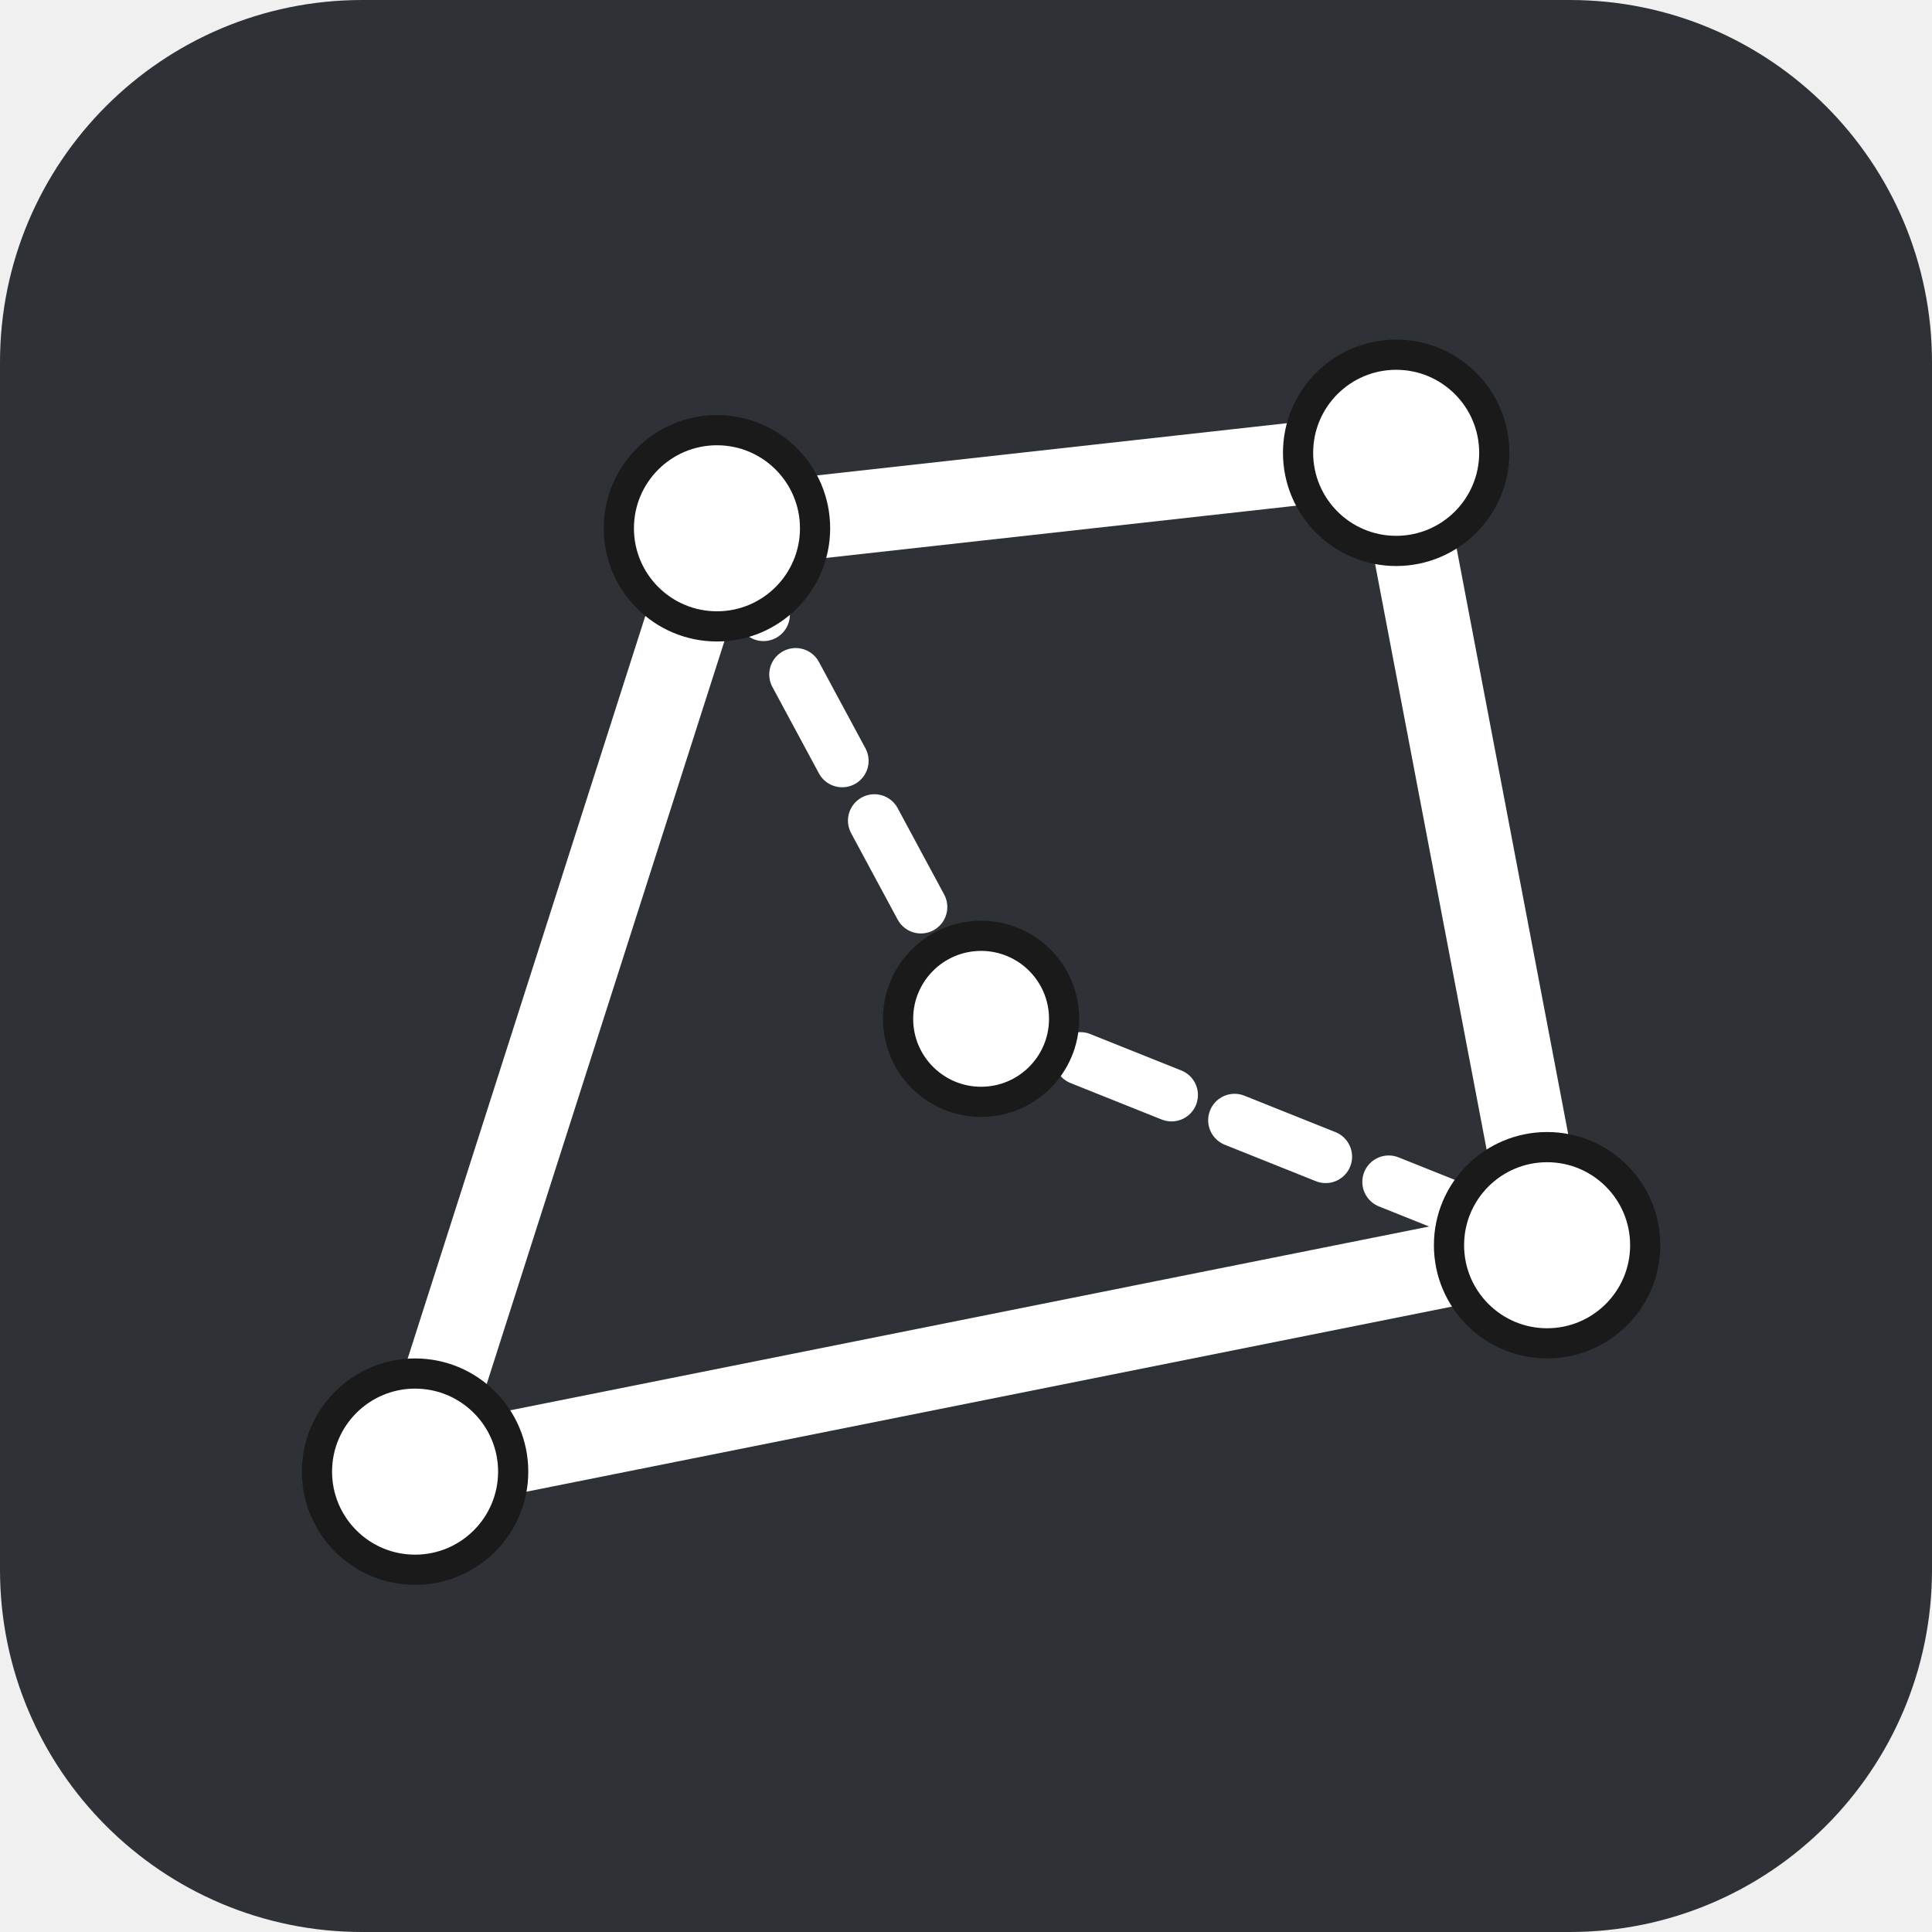
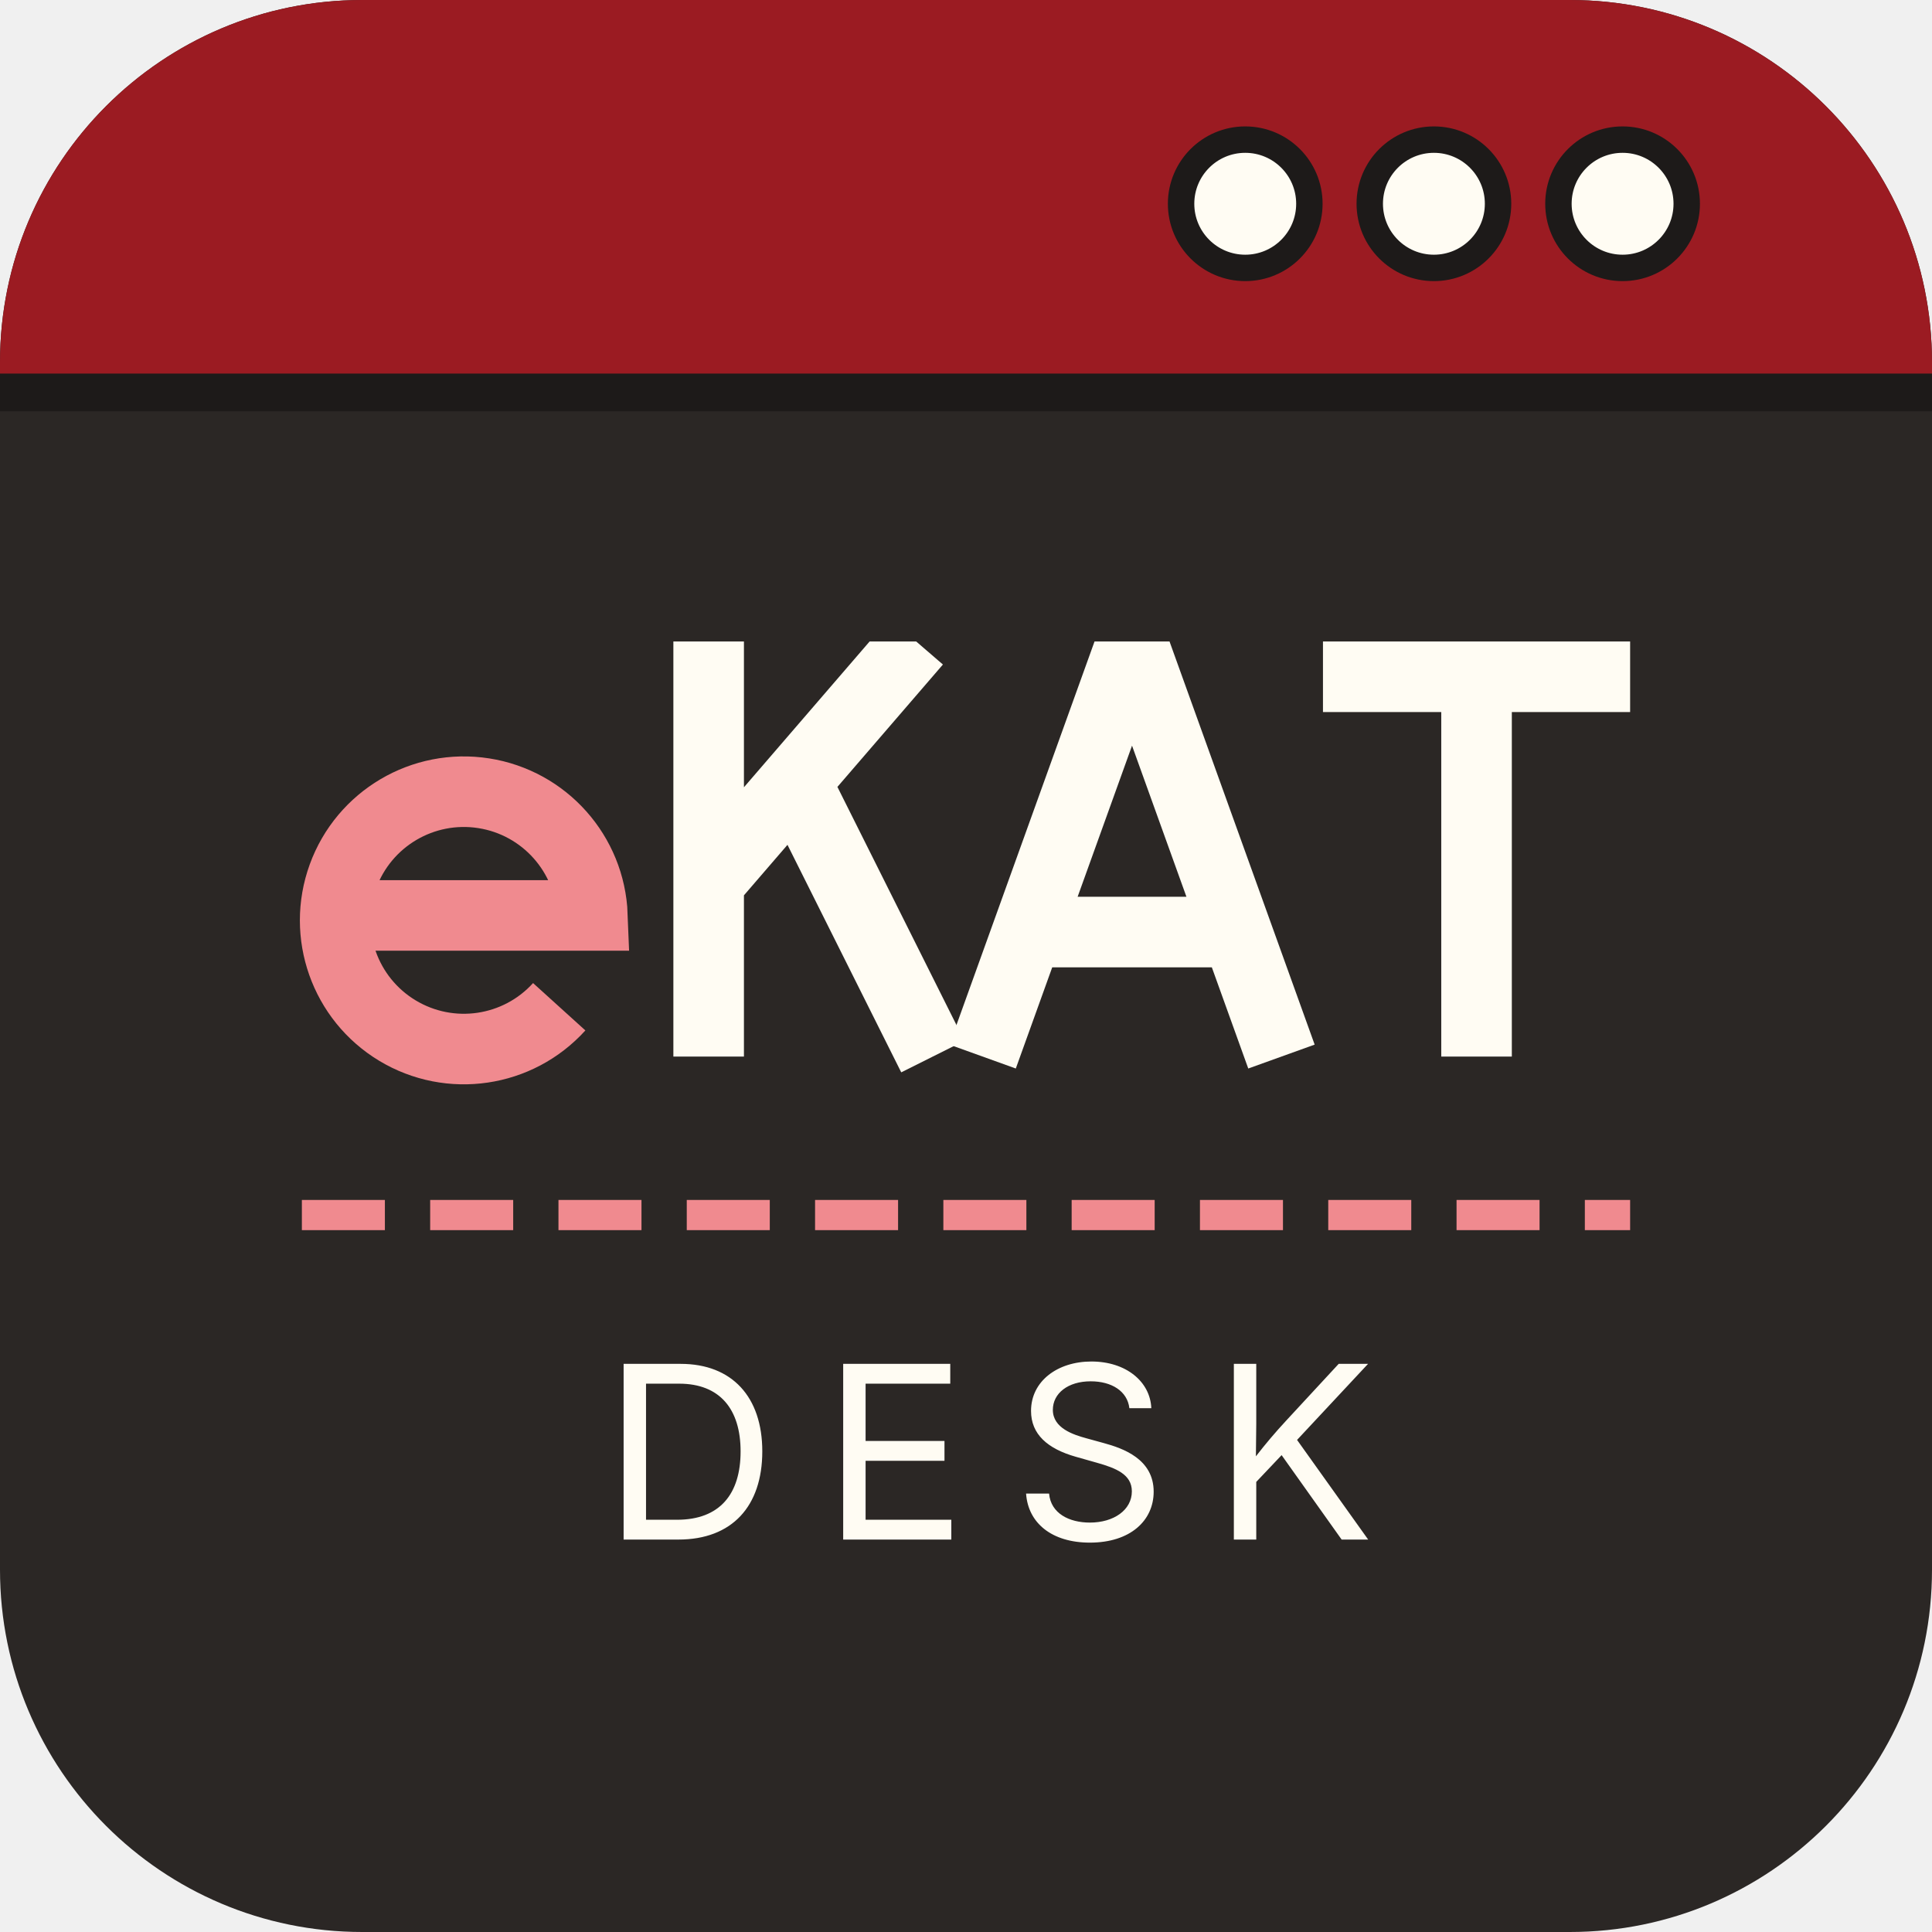
<svg xmlns="http://www.w3.org/2000/svg" viewBox="0 0 512 512">
-   <rect width="512" height="512" rx="96" fill="#2e3236" />
-   <path d="M110 390 L190 140 L370 120 L410 330 Z" fill="none" stroke="#ffffff" stroke-width="22" stroke-linejoin="round" />
-   <path d="M190 140 L260 270 L410 330" fill="none" stroke="#ffffff" stroke-width="14" stroke-dasharray="26 18" stroke-linecap="round" />
-   <g fill="#ffffff" stroke="#1a1a1a" stroke-width="8">
-     <circle cx="110" cy="390" r="26" />
-     <circle cx="190" cy="140" r="26" />
-     <circle cx="370" cy="120" r="26" />
-     <circle cx="410" cy="330" r="26" />
-     <circle cx="260" cy="270" r="22" />
+   <clipPath id="r">
+     <rect width="512" height="512" rx="96" />
+   </clipPath>
+   <g clip-path="url(#r)">
+     <rect width="512" height="512" fill="#2b2725" />
+     <rect width="512" height="104" fill="#9b1b22" />
+     <path d="M0 104 H512" stroke="#1d1a19" stroke-width="10" />
+     <g fill="#fffcf3" stroke="#1d1a19" stroke-width="7">
+       <circle cx="330" cy="54" r="17" />
+       <circle cx="380" cy="54" r="17" />
+       <circle cx="430" cy="54" r="17" />
+     </g>
  </g>
+   <g transform="translate(80 170) scale(1.1)">
+     <defs>
+       <clipPath id="c">
+         <rect x="-10" y="0" width="360" height="112" />
+       </clipPath>
+     </defs>
+     <g fill="none" stroke-width="17" stroke-linejoin="miter" stroke-miterlimit="10" clip-path="url(#c)">
+       <path d="M8 66 H70 A31 31 0 1 0 62 88" stroke="#f08a8f" />
+       <path d="M98 0 V100 M148 0 L98 58 M119 34 L152 100" stroke="#fffcf3" />
+       <path d="M164 100 L200 0 L236 100 M176 70 H224" stroke="#fffcf3" />
+       <path d="M246 8.5 H320 M283 8.5 V100" stroke="#fffcf3" />
+     </g>
+   </g>
+   <path d="M80 322 H432" stroke="#f08a8f" stroke-width="8" stroke-dasharray="22 12" />
+   <text x="262" y="408" text-anchor="middle" font-family="Inter, 'Helvetica Neue', Arial, sans-serif" font-size="64" font-weight="400" letter-spacing="12" fill="#fffcf3">DESK</text>
</svg>
